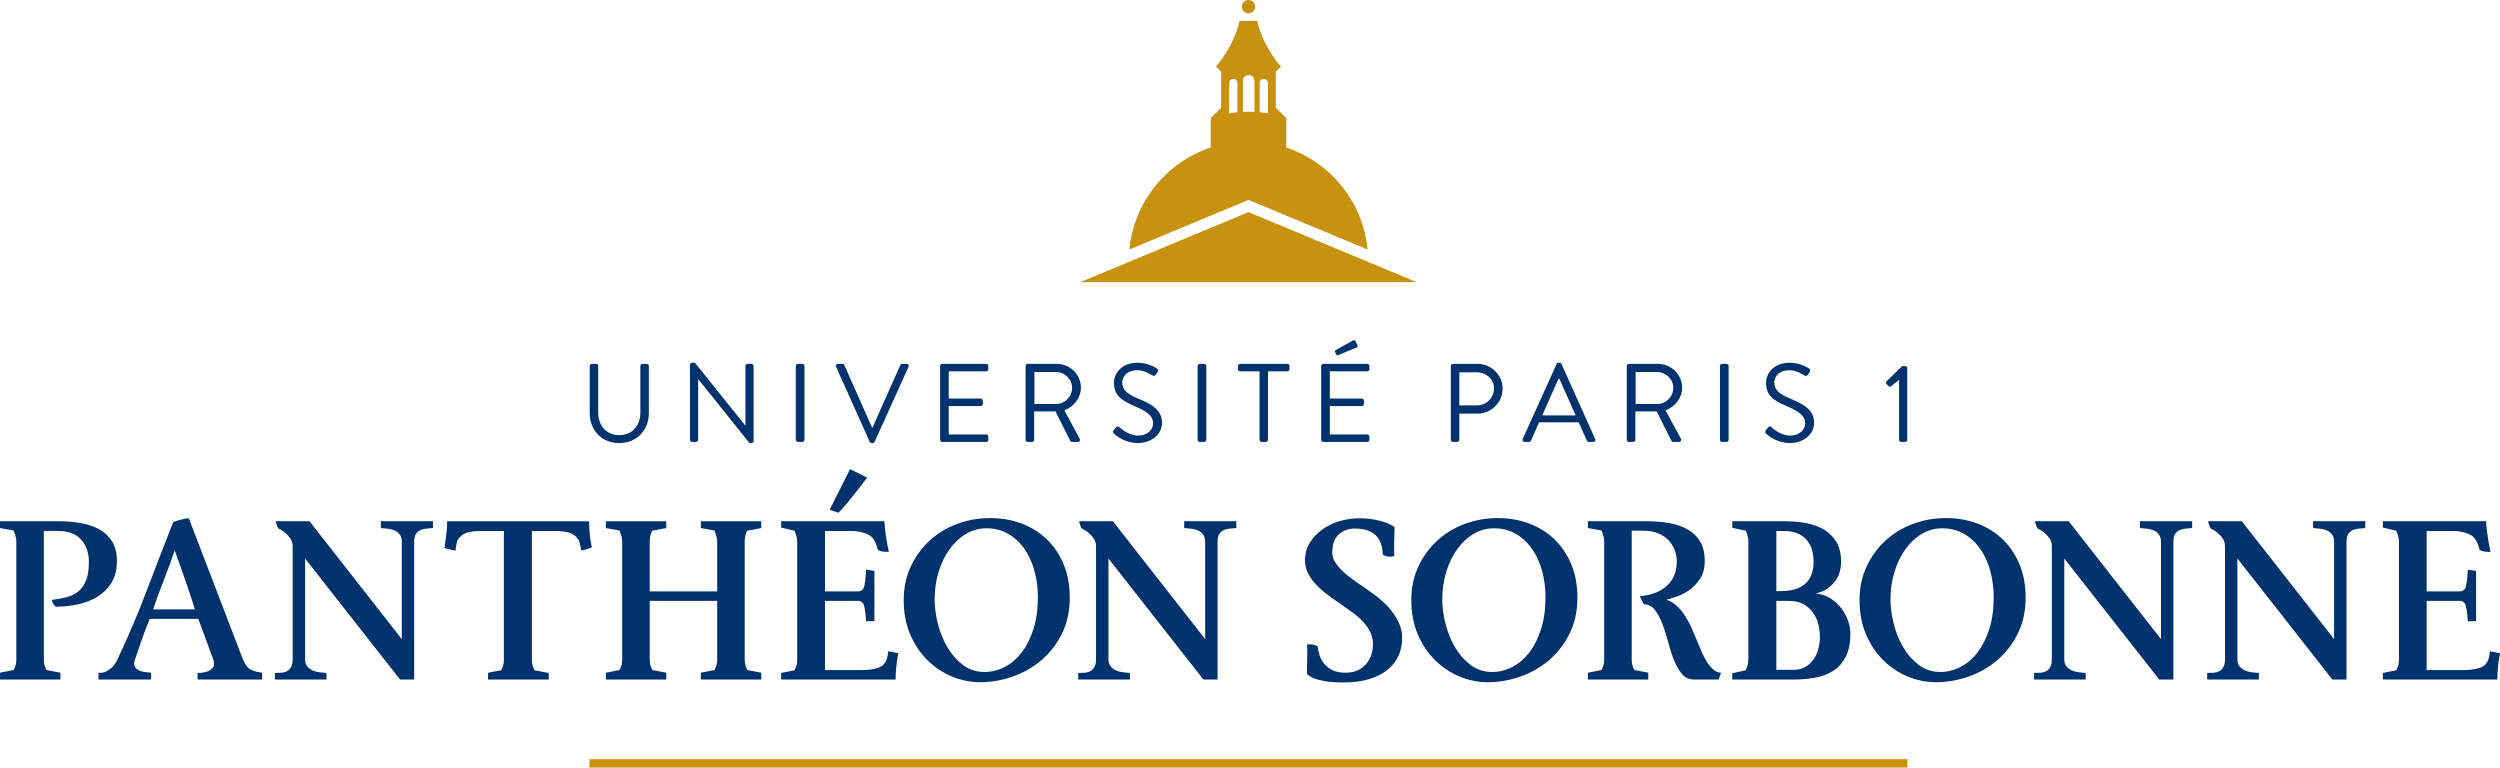
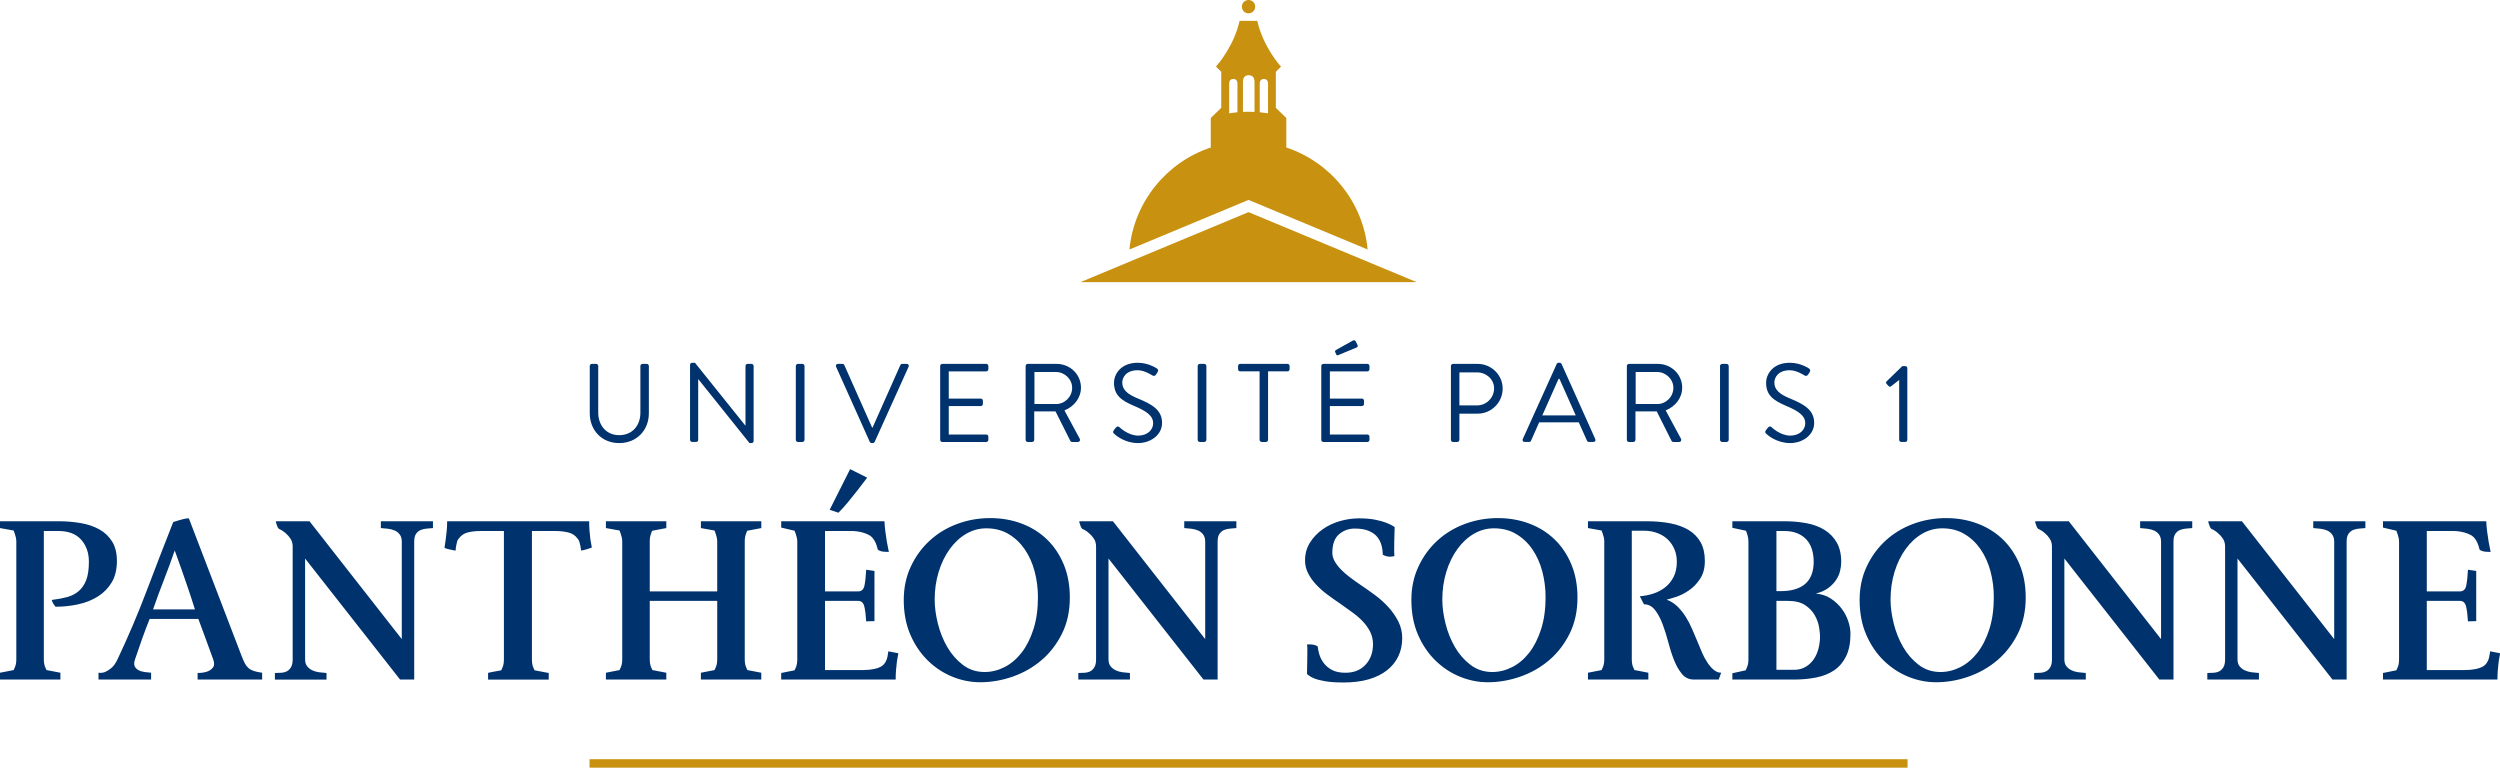
- <svg xmlns="http://www.w3.org/2000/svg" width="781.636" height="240" viewBox="0 0 781.636 240">
+ <svg xmlns="http://www.w3.org/2000/svg" version="1.1" viewBox="0 0 781.6 240">
  <path d="M390.344 4.17a2.085 2.085 0 1 0 0-4.17 2.085 2.085 0 0 0 0 4.17zm0 62.15L337.8 88.201h105.093l-52.55-21.88zm-.002-3.821l1.36.564 35.878 14.941c-1.433-14.937-11.653-27.307-25.429-31.889v-9.221l-3.269-3.177V22.442l1.61-1.597c-.22-.24-5.599-6.204-7.416-14.328h-5.529c-1.74 7.79-6.76 13.594-7.361 14.274l-.015.026 1.634 1.623v11.275l-3.27 3.177v9.221c-13.777 4.582-23.997 16.95-25.426 31.891l35.878-14.94 1.355-.565zm3.503-36.36h.002c0-.608.21-1.453 1.293-1.453 1.082 0 1.294.859 1.294 1.454v9.284a38.168 38.168 0 0 0-2.589-.328V26.14zm-6.97 8.968c-.87.08-1.732.19-2.588.331V26.14h.002c0-.61.21-1.454 1.295-1.454 1.081 0 1.291.859 1.291 1.454v8.967zm1.724-9.567c0-.849.294-2.029 1.81-2.029 1.508 0 1.805 1.201 1.805 2.029v9.445a36.163 36.163 0 0 0-3.615 0V25.54zM184.31 237.364V240h412.072v-2.636H184.311z" fill="#c8910f" />
  <path d="M34.95 182.039c1.065-1.802 1.598-4.025 1.598-6.664 0-2.436-.492-4.454-1.484-6.054-.99-1.599-2.323-2.867-3.997-3.807-1.676-.937-3.618-1.597-5.825-1.978a41.135 41.135 0 0 0-6.969-.572H0v2.132l4.264.763c.1.355.228.711.38 1.066.102.303.202.661.304 1.065.103.408.152.839.152 1.294v36.777c0 .965-.125 1.764-.38 2.398-.253.635-.407.98-.456 1.03L0 210.325v2.133h18.884v-2.133l-4.344-.838a20.809 20.809 0 0 1-.457-.991c-.254-.66-.379-1.473-.379-2.438v-40.05h4.492c3.198 0 5.597.915 7.196 2.741 1.598 1.828 2.399 4.112 2.399 6.854 0 2.389-.28 4.303-.838 5.75-.56 1.446-1.346 2.605-2.36 3.462-1.017.868-2.234 1.486-3.654 1.869-1.424.382-2.998.672-4.723.875 0 .206.05.407.152.61.204.455.534.965.991 1.522 2.438 0 4.81-.255 7.12-.763 2.31-.505 4.365-1.332 6.168-2.476 1.803-1.143 3.237-2.612 4.303-4.413zm42.707 26.8a4.911 4.911 0 0 1-1.105-1.446c-.303-.58-.635-1.33-.99-2.244l-16.52-43.098c-.458 0-.966.065-1.523.188a23.59 23.59 0 0 0-1.599.42c-.559.203-1.143.38-1.752.531a1783.846 1783.846 0 0 0-8.298 21.474 289.843 289.843 0 0 1-9.06 21.318c-.611 1.323-1.271 2.274-1.982 2.856-.71.586-1.369 1.005-1.98 1.258-.712.256-1.395.331-2.055.227v2.133h16.448v-2.133a30.668 30.668 0 0 1-2.094-.227c-.736-.103-1.371-.305-1.904-.609-.533-.305-.914-.71-1.143-1.217-.228-.51-.19-1.22.115-2.133.709-2.135 1.444-4.264 2.207-6.399.76-2.129 1.547-4.21 2.36-6.241H62.01a720.245 720.245 0 0 1 2.322 6.284c.787 2.157 1.56 4.276 2.322 6.358.405 1.116.38 1.967-.076 2.549a3.78 3.78 0 0 1-1.752 1.254c-.865.307-1.877.46-3.045.46v2.056h20.178v-2.133c-1.118-.152-2.005-.34-2.665-.568-.66-.231-1.207-.535-1.637-.917zm-29.808-18.31a233.963 233.963 0 0 1 3.39-9.212c1.19-3.05 2.32-6.116 3.386-9.214.61 1.625 1.28 3.487 2.017 5.596.734 2.106 1.432 4.128 2.094 6.054a262.595 262.595 0 0 1 2.209 6.776H47.849zm71.221-25.435c.76.05 1.533.125 2.32.225.787.105 1.486.295 2.094.574.609.279 1.117.7 1.523 1.258.405.557.608 1.295.608 2.207v30.454L96.76 162.96h-10.51c0 .258.05.512.153.764.1.26.19.51.266.766.074.255.238.534.494.838.81.35 1.522.811 2.131 1.367a7.736 7.736 0 0 1 1.523 1.715c.456.688.684 1.513.684 2.476v35.259c0 1.014-.166 1.815-.494 2.398-.332.58-.752 1.014-1.258 1.293-.506.277-1.102.442-1.789.494-.686.05-1.358.075-2.018.075v2.056h16.142v-2.056a36.095 36.095 0 0 1-2.321-.23 6.974 6.974 0 0 1-2.132-.61 4.535 4.535 0 0 1-1.598-1.259c-.43-.531-.647-1.256-.647-2.168v-31.522l29.694 37.843h4.416v-43.093c0-1.119.203-1.955.61-2.516.404-.556.9-.95 1.484-1.18a6.536 6.536 0 0 1 1.903-.418 114.45 114.45 0 0 0 1.865-.154v-2.13h.005v-.008H119.07v2.135zm65.239.88a38.476 38.476 0 0 1-.115-3.008h-.003v.009h-44.392c0 1.067-.05 2.092-.151 3.084a97.412 97.412 0 0 1-.306 2.627c-.153.912-.28 1.776-.38 2.588.405.2.823.34 1.255.418.433.072.824.164 1.18.263.406.105.763.153 1.066.153 0-.505.05-.99.152-1.447.1-.404.19-.81.266-1.217.076-.406.24-.736.494-.991.711-1.015 1.65-1.675 2.817-1.978 1.168-.307 2.537-.459 4.113-.459h7.235v40.128c0 .965-.127 1.764-.381 2.398-.255.636-.406.98-.457 1.03a81.361 81.361 0 0 0-2.74.492c-.609.125-1.015.217-1.217.265-.203.05-.254.077-.152.077v2.055h18.961v-2.055l-4.417-.84a22.52 22.52 0 0 1-.457-.99c-.254-.659-.38-1.47-.38-2.436v-40.127h7.233c1.523 0 2.906.152 4.152.455 1.241.305 2.219.965 2.93 1.981.252.256.43.588.533.992.102.405.202.813.305 1.217.1.455.178.94.227 1.447.254 0 .56-.052.916-.154.658-.153 1.471-.41 2.436-.764-.151-.808-.303-1.674-.457-2.588a46.626 46.626 0 0 1-.266-2.625zm34.82-.875l4.265.764c.1.354.228.71.38 1.065.1.304.2.662.303 1.066.102.408.153.838.153 1.293v15.61h-21.092v-15.61c0-.912.125-1.699.38-2.359.101-.356.229-.69.38-.991l4.418-.84v-2.13h-18.884v2.13l4.264.764c.104.355.231.711.383 1.066.1.303.2.661.303 1.065.1.408.152.838.152 1.293v36.778c0 .965-.127 1.764-.381 2.397-.254.635-.408.981-.457 1.03l-4.264.837v2.133h18.884v-2.133l-4.34-.836a20.838 20.838 0 0 1-.457-.992c-.252-.66-.38-1.473-.38-2.438v-18.197h21.093v18.197c0 .965-.129 1.764-.383 2.398-.254.635-.406.98-.455 1.03l-4.266.836v2.133h18.884v-2.133l-4.338-.83a19.174 19.174 0 0 1-.457-.99c-.254-.66-.381-1.474-.381-2.439V169.29c0-.912.127-1.699.38-2.359.101-.356.23-.69.382-.991l4.416-.84v-2.131H219.13v2.131zm46.12-8.263a146.616 146.616 0 0 0 2.895-3.619 797.241 797.241 0 0 0 2.969-3.883l-5.33-2.663-6.398 12.717 2.741.912a47.593 47.593 0 0 0 3.123-3.464zm12.255 48.232c-.153.92-.457 1.678-.914 2.29a3.577 3.577 0 0 1-1.407 1.18 7.633 7.633 0 0 1-1.869.61c-.66.13-1.309.217-1.942.269-.635.047-1.18.072-1.637.072h-11.802v-21.625h10.355c1.016 0 1.662.596 1.943 1.789.277 1.194.467 2.729.57 4.606l2.59-.072V178.5l-2.59-.382c-.101 2.081-.28 3.729-.532 4.948-.255 1.22-.913 1.83-1.979 1.83h-10.356V166.01h8.377c.457 0 .988.04 1.6.117.608.077 1.23.2 1.864.379a9.5 9.5 0 0 1 1.828.723 3.902 3.902 0 0 1 1.41 1.22c.457.608.81 1.319 1.065 2.132.152.453.279.886.381 1.291.203.154.46.28.76.381.257.106.597.182 1.031.23.43.05.977.076 1.637.076a301.545 301.545 0 0 1-.61-3.123 92.633 92.633 0 0 1-.457-3.084 39.485 39.485 0 0 1-.305-3.389h-32.281v1.978l4.188.991c.1.357.23.713.381 1.066.099.302.2.66.304 1.066.1.405.151.837.151 1.294v36.776c0 .965-.128 1.764-.38 2.398-.257.635-.408.979-.458 1.03l-4.19.838v2.057h35.788c0-1.015.04-1.994.115-2.934.076-.935.164-1.81.266-2.627.156-.914.305-1.8.457-2.66l-3.122-.612c-.052.506-.13.99-.23 1.443zm49.813-36.43c-2.235-2.154-4.873-3.809-7.92-4.949-3.042-1.143-6.32-1.713-9.822-1.713-3.602 0-7.04.61-10.313 1.83-3.275 1.215-6.143 2.958-8.604 5.217-2.463 2.258-4.432 4.962-5.903 8.11-1.471 3.145-2.205 6.624-2.205 10.43 0 4.062.686 7.677 2.055 10.85 1.37 3.172 3.184 5.861 5.444 8.07 2.255 2.21 4.806 3.897 7.651 5.065 2.843 1.167 5.76 1.75 8.756 1.75 3.4 0 6.774-.583 10.126-1.75 3.352-1.17 6.346-2.869 8.985-5.104 2.64-2.234 4.783-5 6.434-8.3 1.648-3.298 2.473-7.082 2.473-11.344 0-3.809-.633-7.247-1.901-10.32-1.272-3.067-3.02-5.683-5.256-7.842zm-4.225 28.098c-.939 2.918-2.182 5.364-3.73 7.346-1.55 1.979-3.325 3.477-5.329 4.493-2.008 1.016-4.075 1.522-6.206 1.522-2.59 0-4.86-.746-6.817-2.245-1.955-1.496-3.578-3.363-4.873-5.596-1.293-2.232-2.27-4.686-2.93-7.348-.66-2.666-.991-5.139-.991-7.424 0-3.096.42-6.001 1.257-8.72.837-2.711 1.99-5.09 3.462-7.116 1.471-2.03 3.184-3.617 5.139-4.758 1.954-1.143 4.048-1.715 6.282-1.715 2.64 0 4.963.596 6.968 1.789 2.006 1.194 3.694 2.79 5.065 4.797 1.368 2.002 2.398 4.302 3.082 6.89a31.437 31.437 0 0 1 1.029 8.073c0 3.754-.471 7.094-1.408 10.012zm47.154-31.642c.762.05 1.537.125 2.324.225.787.105 1.485.295 2.094.574.608.279 1.115.7 1.522 1.258.404.557.609 1.295.609 2.207v30.454l-28.856-36.853h-10.51c0 .258.05.512.152.764.099.26.19.51.267.766.072.255.238.534.494.838a7.71 7.71 0 0 1 2.13 1.367 7.688 7.688 0 0 1 1.521 1.715c.457.688.685 1.513.685 2.476v35.259c0 1.014-.164 1.815-.492 2.398-.334.58-.752 1.014-1.258 1.293-.508.277-1.103.442-1.79.494a27.17 27.17 0 0 1-2.017.075v2.056h16.142v-2.056a35.972 35.972 0 0 1-2.322-.23 6.988 6.988 0 0 1-2.131-.61 4.534 4.534 0 0 1-1.598-1.259c-.433-.531-.65-1.256-.65-2.168v-31.522l29.697 37.843h4.417v-43.093c0-1.119.203-1.955.609-2.516.407-.556.903-.95 1.485-1.18a6.572 6.572 0 0 1 1.905-.418 111.16 111.16 0 0 0 1.865-.154v-2.13h.002v-.008h-16.296v2.135zm63.844 24.747a28.994 28.994 0 0 0-4.227-3.805 114.24 114.24 0 0 0-4.647-3.272 79.176 79.176 0 0 1-3.232-2.326 22.955 22.955 0 0 1-2.779-2.432c-.813-.84-1.466-1.689-1.944-2.551-.481-.863-.721-1.727-.721-2.59 0-2.69.695-4.635 2.092-5.827 1.395-1.191 3.034-1.79 4.913-1.79 1.771 0 3.232.243 4.375.722 1.143.486 2.029 1.117 2.666 1.906a6.953 6.953 0 0 1 1.328 2.625c.26.965.383 1.93.383 2.895.307.2.635.353.991.455.304.102.685.164 1.142.192.455.025.963-.038 1.522-.192-.05-.453-.076-1.178-.076-2.17 0-.988.01-1.988.038-3.004.024-1.016.065-2.308.114-3.883-.71-.51-1.6-.963-2.665-1.367-.912-.357-2.066-.674-3.463-.953-1.4-.277-3.06-.418-4.986-.418-2.032 0-4.049.293-6.053.875-2.006.584-3.807 1.446-5.407 2.588a14.529 14.529 0 0 0-3.922 4.15c-1.016 1.624-1.522 3.476-1.522 5.556 0 1.424.317 2.758.952 4a15.284 15.284 0 0 0 2.476 3.5c1.014 1.099 2.18 2.134 3.5 3.124 1.32.99 2.667 1.942 4.036 2.856 1.269.914 2.526 1.816 3.768 2.701a22.99 22.99 0 0 1 3.313 2.856c.962 1.016 1.74 2.105 2.324 3.273.58 1.17.875 2.463.875 3.883 0 2.588-.775 4.72-2.325 6.395-1.547 1.676-3.642 2.516-6.279 2.516-1.78 0-3.212-.31-4.303-.916-1.09-.607-1.956-1.357-2.59-2.244-.633-.89-1.076-1.803-1.331-2.743-.25-.937-.408-1.71-.46-2.322a2.662 2.662 0 0 0-.76-.38c-.255-.103-.606-.18-1.065-.23a8.096 8.096 0 0 0-1.52 0c.098.405.139 1.129.11 2.17-.02 1.04-.035 2.069-.035 3.083a105.632 105.632 0 0 0-.076 3.96c.507.505 1.244.96 2.209 1.368.857.358 2.029.658 3.497.914 1.473.254 3.403.381 5.788.381 2.942 0 5.546-.332 7.803-.99 2.263-.66 4.163-1.6 5.71-2.819 1.555-1.217 2.733-2.676 3.546-4.379.81-1.698 1.218-3.586 1.218-5.671 0-1.876-.408-3.615-1.218-5.217a20.273 20.273 0 0 0-3.083-4.453zm51.935-21.203c-2.232-2.154-4.871-3.809-7.918-4.949-3.045-1.143-6.32-1.713-9.823-1.713-3.604 0-7.042.614-10.317 1.83-3.274 1.215-6.14 2.958-8.603 5.217-2.461 2.258-4.432 4.962-5.9 8.11-1.475 3.145-2.212 6.624-2.212 10.43 0 4.062.693 7.677 2.059 10.85 1.369 3.172 3.186 5.861 5.442 8.07 2.26 2.21 4.811 3.897 7.655 5.065 2.842 1.167 5.76 1.75 8.755 1.75 3.402 0 6.777-.583 10.129-1.75 3.35-1.17 6.343-2.869 8.984-5.104 2.638-2.234 4.781-5 6.434-8.3 1.646-3.298 2.474-7.082 2.474-11.344 0-3.809-.635-7.247-1.902-10.32-1.27-3.067-3.02-5.683-5.257-7.842zm-4.222 28.098c-.937 2.918-2.18 5.364-3.728 7.346-1.55 1.979-3.325 3.477-5.33 4.493-2.01 1.016-4.074 1.522-6.207 1.522-2.588 0-4.862-.746-6.815-2.245-1.957-1.496-3.583-3.363-4.876-5.596-1.293-2.232-2.273-4.686-2.93-7.348-.662-2.666-.992-5.139-.992-7.424 0-3.096.418-6.001 1.254-8.72.84-2.711 1.995-5.09 3.467-7.116 1.471-2.03 3.184-3.617 5.139-4.758 1.953-1.143 4.047-1.715 6.282-1.715 2.64 0 4.96.596 6.965 1.789 2.007 1.194 3.698 2.79 5.065 4.797 1.369 2.002 2.4 4.302 3.087 6.89a31.516 31.516 0 0 1 1.025 8.073c0 3.754-.47 7.094-1.406 10.012zm52.036 10.463a20.57 20.57 0 0 1-1.674-3.082 78.532 78.532 0 0 1-1.445-3.461c-.565-1.323-1.136-2.671-1.717-4.038a25.91 25.91 0 0 0-2.018-3.845 17.818 17.818 0 0 0-2.588-3.2 9.254 9.254 0 0 0-3.348-2.094c.658-.153 1.647-.443 2.969-.877 1.32-.427 2.65-1.102 3.996-2.014 1.346-.914 2.512-2.12 3.505-3.615.991-1.501 1.484-3.363 1.484-5.6 0-2.335-.449-4.288-1.334-5.86-.888-1.574-2.13-2.844-3.728-3.807-1.6-.963-3.516-1.664-5.751-2.096-2.233-.43-4.717-.646-7.46-.646h-18.272v2.132l4.264.763c.1.355.227.711.38 1.066.1.303.202.661.306 1.065.099.408.152.839.152 1.294v36.777c0 .965-.127 1.764-.383 2.398-.256.635-.407.98-.455 1.03l-4.264.836v2.133h18.883v-2.133l-4.341-.843a19.165 19.165 0 0 1-.457-.992c-.257-.656-.383-1.47-.383-2.436v-40.128h3.807c1.574 0 3.01.258 4.301.766 1.295.508 2.375 1.196 3.24 2.057a9.308 9.308 0 0 1 2.016 3.045c.481 1.17.721 2.438.721 3.81 0 1.827-.33 3.4-.991 4.722-.658 1.317-1.537 2.411-2.625 3.27a11.95 11.95 0 0 1-3.731 1.98 17.852 17.852 0 0 1-4.227.841l1.296 2.51c1.37 0 2.512.586 3.426 1.752.914 1.165 1.7 2.613 2.36 4.337a55.053 55.053 0 0 1 1.79 5.673c.532 2.057 1.14 3.948 1.829 5.676.684 1.723 1.508 3.17 2.473 4.338.965 1.167 2.21 1.75 3.728 1.75h7.768l.762-2.133c-.812 0-1.574-.291-2.285-.875-.71-.582-1.37-1.334-1.98-2.246zm41.948-16.895c-.914-1.221-2.043-2.274-3.387-3.164-1.346-.885-2.908-1.406-4.682-1.56 1.572-.405 2.866-.989 3.883-1.75 1.014-.763 1.825-1.601 2.436-2.513a8.605 8.605 0 0 0 1.254-2.856c.231-.99.346-1.914.346-2.779 0-2.438-.471-4.467-1.408-6.091a11.089 11.089 0 0 0-3.807-3.922c-1.6-.99-3.477-1.688-5.634-2.092-2.155-.408-4.455-.613-6.891-.613h-16.292v2.056l4.264.913c.104.355.227.713.382 1.066.1.302.19.66.263 1.066.076.405.115.836.115 1.294v36.7c0 .967-.127 1.766-.38 2.4-.257.631-.41 1-.46 1.104l-4.186.914v1.977h19.266c2.486 0 4.81-.213 6.967-.647 2.157-.43 4.022-1.178 5.598-2.244 1.57-1.066 2.815-2.523 3.725-4.377.912-1.85 1.371-4.199 1.371-7.043 0-1.217-.227-2.526-.686-3.92a13.472 13.472 0 0 0-2.057-3.92zm-20.404-24.291h2.436c1.572 0 2.944.24 4.109.72 1.17.483 2.136 1.159 2.895 2.018a7.994 7.994 0 0 1 1.676 3.047c.352 1.167.534 2.438.534 3.807 0 6.142-3.48 9.212-10.431 9.212h-1.22v-18.804zm13.17 36.661c-.304 1.245-.786 2.362-1.446 3.352a8.03 8.03 0 0 1-2.549 2.434c-1.043.635-2.299.953-3.77.953h-5.405v-21.55h3.583c2.279 0 4.082.445 5.402 1.334 1.32.89 2.321 1.941 3.004 3.162.688 1.219 1.13 2.448 1.335 3.692.202 1.244.306 2.221.306 2.93 0 1.22-.156 2.453-.46 3.693zm57.61-34.036c-2.237-2.154-4.877-3.809-7.92-4.949-3.045-1.143-6.32-1.713-9.823-1.713-3.606 0-7.04.61-10.316 1.83-3.273 1.215-6.14 2.958-8.602 5.217-2.465 2.258-4.432 4.962-5.903 8.11-1.472 3.145-2.207 6.624-2.207 10.43 0 4.062.688 7.677 2.055 10.85 1.369 3.172 3.184 5.861 5.444 8.07 2.257 2.21 4.81 3.897 7.653 5.065 2.842 1.167 5.762 1.75 8.756 1.75 3.401 0 6.774-.583 10.126-1.75 3.35-1.17 6.347-2.869 8.987-5.104 2.639-2.234 4.78-5 6.432-8.3 1.65-3.298 2.473-7.082 2.473-11.344 0-3.809-.633-7.247-1.902-10.32-1.272-3.067-3.02-5.683-5.253-7.842zm-4.227 28.098c-.935 2.918-2.18 5.364-3.726 7.346-1.55 1.979-3.324 3.477-5.33 4.493-2.01 1.016-4.073 1.522-6.206 1.522-2.59 0-4.864-.746-6.817-2.245-1.956-1.496-3.581-3.363-4.874-5.596-1.293-2.232-2.274-4.686-2.932-7.348-.662-2.666-.99-5.139-.99-7.424 0-3.096.42-6.001 1.256-8.72.836-2.711 1.99-5.09 3.465-7.116 1.47-2.03 3.184-3.617 5.14-4.758 1.952-1.143 4.046-1.715 6.28-1.715 2.639 0 4.96.596 6.968 1.789 2.006 1.194 3.696 2.79 5.065 4.797 1.369 2.002 2.395 4.302 3.083 6.89.685 2.588 1.025 5.279 1.025 8.073 0 3.754-.467 7.094-1.407 10.012zm47.15-31.642a38.7 38.7 0 0 1 2.32.225c.789.105 1.484.295 2.096.574.607.279 1.113.7 1.52 1.258.408.557.611 1.295.611 2.207v30.454l-28.856-36.853h-10.506c0 .258.048.512.149.764.102.26.188.51.268.766.076.255.238.534.495.838a7.702 7.702 0 0 1 2.13 1.367 7.655 7.655 0 0 1 1.522 1.715c.455.688.685 1.513.685 2.476v35.259c0 1.014-.16 1.815-.493 2.398-.33.58-.753 1.014-1.256 1.293-.51.277-1.104.442-1.79.494s-1.357.075-2.02.075v2.056h16.14v-2.056a36.296 36.296 0 0 1-2.32-.23c-.787-.101-1.5-.308-2.13-.61a4.511 4.511 0 0 1-1.6-1.259c-.43-.531-.647-1.256-.647-2.168v-31.522l29.696 37.843h4.42v-43.093c0-1.119.203-1.955.608-2.516.408-.556.902-.95 1.486-1.18a6.548 6.548 0 0 1 1.903-.418c.686-.051 1.31-.103 1.865-.154v-2.138h-16.295v2.135zm70.426-2.135h-16.298v2.135a39.02 39.02 0 0 1 2.325.225c.787.105 1.488.295 2.095.574.606.279 1.113.7 1.52 1.258.408.557.61 1.295.61 2.207v30.454l-28.856-36.853h-10.505c0 .258.05.512.151.764.1.26.187.51.265.766.076.255.24.534.496.838a7.72 7.72 0 0 1 2.133 1.367 7.686 7.686 0 0 1 1.519 1.715c.457.688.686 1.513.686 2.476v35.259c0 1.014-.162 1.815-.492 2.398-.334.58-.752 1.014-1.258 1.293-.506.277-1.103.442-1.79.494-.687.05-1.357.075-2.019.075v2.056h16.142v-2.056a36.333 36.333 0 0 1-2.325-.23 6.993 6.993 0 0 1-2.13-.61 4.542 4.542 0 0 1-1.6-1.259c-.43-.531-.645-1.256-.645-2.168v-31.522l29.694 37.843h4.421v-43.093c0-1.119.201-1.955.61-2.516.405-.556.9-.95 1.484-1.18a6.537 6.537 0 0 1 1.902-.418c.686-.051 1.309-.103 1.866-.154v-2.13h-.001v-.008zm39 40.666c-.051.506-.125.99-.226 1.443-.155.92-.46 1.678-.914 2.29-.36.508-.829.903-1.413 1.18a7.654 7.654 0 0 1-1.864.61c-.662.13-1.31.217-1.945.269-.638.047-1.178.072-1.637.072h-11.802v-21.625h10.357c1.015 0 1.66.596 1.94 1.789.278 1.194.469 2.729.57 4.606l2.59-.072V178.5l-2.59-.382c-.1 2.081-.276 3.729-.534 4.948-.25 1.22-.91 1.83-1.976 1.83h-10.355V166.01h8.376c.459 0 .988.04 1.598.117.609.077 1.233.2 1.867.379.633.178 1.245.42 1.826.723a3.89 3.89 0 0 1 1.415 1.22 7.15 7.15 0 0 1 1.065 2.132c.15.453.277.886.38 1.291.202.154.456.28.76.381.256.106.598.182 1.028.23.433.05.978.076 1.64.076a259.22 259.22 0 0 1-.611-3.123 97.967 97.967 0 0 1-.455-3.084 38.09 38.09 0 0 1-.304-3.389h-32.287v1.978l4.191.991c.1.357.228.713.383 1.066.097.302.198.66.3 1.066.104.405.157.837.157 1.294v36.776c0 .965-.127 1.764-.385 2.398-.254.635-.404.979-.455 1.03l-4.192.838v2.057h35.79c0-1.015.04-1.994.113-2.934.078-.935.164-1.81.265-2.627.153-.914.306-1.8.458-2.66l-3.124-.612zM202.861 129.18v-14.75a.688.688 0 0 0-.663-.664h-1.325a.662.662 0 0 0-.662.664v14.61c0 3.979-2.508 7.011-6.624 7.011-4.079 0-6.556-3.105-6.556-7.083v-14.538a.661.661 0 0 0-.661-.664h-1.325a.685.685 0 0 0-.664.664h-.001v14.75c0 5.3 3.73 9.345 9.205 9.345 5.51 0 9.276-4.046 9.276-9.345zm13.54 8.993h1.219a.664.664 0 0 0 .665-.663v-18.97h.033l16.007 19.983h.628c.35 0 .663-.277.663-.627v-23.466a.685.685 0 0 0-.663-.664h-1.221a.66.66 0 0 0-.662.664v18.585h-.072l-15.726-19.598h-.871c-.35 0-.663.28-.663.628v23.465c0 .35.315.663.663.663zm33.066.004h1.395c.35 0 .663-.314.663-.665V114.43a.688.688 0 0 0-.663-.664h-1.395a.688.688 0 0 0-.664.664v23.082a.69.69 0 0 0 .664.665zm22.46-.037c.105.21.347.385.592.385h.347c.28 0 .487-.177.593-.385l10.6-23.467c.213-.453-.068-.907-.592-.907h-1.397a.68.68 0 0 0-.59.385l-8.682 19.526h-.14l-8.683-19.526a.638.638 0 0 0-.593-.385h-1.394c-.523 0-.802.454-.592.907l10.53 23.467zm22.672.039h13.74a.66.66 0 0 0 .66-.662v-1.01c0-.35-.28-.664-.66-.664H296.62v-8.891h10.008a.662.662 0 0 0 .661-.664v-1.012a.687.687 0 0 0-.661-.664H296.62v-8.508h11.717a.663.663 0 0 0 .662-.664v-1.01c0-.35-.28-.664-.662-.664h-13.74a.662.662 0 0 0-.662.664l.002 23.087c0 .351.276.662.661.662zm42.97-1.013l-4.778-8.858c3.035-1.22 5.162-3.907 5.162-7.113 0-4.15-3.417-7.429-7.601-7.429h-9.033a.662.662 0 0 0-.663.664l-.002 23.085a.66.66 0 0 0 .663.662h1.359a.685.685 0 0 0 .665-.662v-8.891H330l4.64 9.239c.068.137.243.314.555.314h1.78c.593 0 .838-.557.593-1.01zm-14.158-10.85v-10.006h6.766c2.685 0 5.022 2.267 5.022 4.919 0 2.86-2.339 5.09-5.022 5.09v-.003h-6.766zm25.007 9.382c.452.42 3.241 2.825 7.357 2.825 4.08 0 7.533-2.65 7.533-6.275 0-4.047-3.033-5.826-7.741-7.743-2.929-1.22-4.705-2.581-4.705-4.917 0-1.464 1.116-3.835 4.812-3.835 2.128 0 4.322 1.464 4.566 1.603.557.313.908.171 1.222-.316.14-.208.28-.453.419-.661.416-.663 0-1.081-.212-1.186 0 0-2.544-1.776-5.963-1.776-5.541 0-7.425 3.835-7.425 6.206 0 3.977 2.304 5.547 6.139 7.217 4.008 1.676 6.1 3.105 6.1 5.512 0 2.058-1.845 3.837-4.673 3.837-3.101 0-5.647-2.442-5.892-2.652-.487-.418-.873-.136-1.22.316-.177.208-.35.452-.523.662-.418.663-.07.94.206 1.183zm26.685 2.479h1.395c.35 0 .664-.314.664-.665V114.43a.688.688 0 0 0-.664-.664h-1.395a.688.688 0 0 0-.663.664v23.082a.69.69 0 0 0 .663.665zm27.412-24.41h-14.786a.66.66 0 0 0-.661.663v1.009a.66.66 0 0 0 .661.663h6.069v21.41c0 .351.317.665.661.665h1.327c.35 0 .662-.314.662-.665v-21.41h6.067a.664.664 0 0 0 .665-.663v-1.01a.663.663 0 0 0-.665-.663zm15.275-2.896c.138.279.314.279.8.07l5.618-2.337c.277-.106.346-.455.209-.734l-.627-1.252c-.173-.316-.695-.247-.906-.106l-5.231 2.93c-.208.106-.348.383-.208.662l.345.767zm-4.04 27.308h13.738a.66.66 0 0 0 .663-.662v-1.01a.662.662 0 0 0-.663-.664h-11.716v-8.891h10.007c.349 0 .665-.28.665-.664v-1.012a.69.69 0 0 0-.665-.664h-10.007v-8.508h11.716a.662.662 0 0 0 .663-.664v-1.01a.662.662 0 0 0-.663-.664H413.75a.663.663 0 0 0-.665.664v23.087a.66.66 0 0 0 .665.662zm40.527-.002h1.326a.687.687 0 0 0 .664-.662v-8.196h5.753c4.255 0 7.774-3.521 7.774-7.845 0-4.22-3.52-7.708-7.81-7.708h-7.707a.662.662 0 0 0-.662.664v23.085c0 .348.279.662.662.662zm1.99-21.757h5.546c2.856 0 5.298 2.159 5.298 4.983 0 3-2.442 5.337-5.298 5.337h-5.546v-10.32zm41.886 21.753c.526 0 .803-.45.591-.906L488.212 113.8c-.106-.212-.277-.385-.59-.385h-.348c-.314 0-.489.173-.593.385l-10.601 23.467c-.208.457.07.91.595.906h1.395a.64.64 0 0 0 .59-.384l2.545-5.753h12.38l2.578 5.753c.07.174.283.384.593.384h1.397zm-15.97-8.296l5.089-11.44h.279c1.71 3.803 3.383 7.638 5.093 11.44h-10.462zm27.102 8.3h1.36a.683.683 0 0 0 .662-.662v-8.891h6.66l4.638 9.239a.612.612 0 0 0 .56.314h1.782c.591 0 .835-.557.591-1.01l-4.78-8.859c3.036-1.22 5.163-3.907 5.163-7.113 0-4.15-3.42-7.429-7.607-7.429h-9.029a.662.662 0 0 0-.663.664l-.002.001v23.084c0 .351.282.662.665.662zm2.092-21.867h6.766c2.683 0 5.02 2.267 5.02 4.919 0 2.86-2.337 5.09-5.02 5.09v-.003h-6.766v-10.006zm28.428-2.544h-1.394a.687.687 0 0 0-.663.664v23.082c0 .351.314.665.663.665h1.394a.686.686 0 0 0 .662-.665V114.43a.686.686 0 0 0-.662-.664zm12.489 21.932c.455.42 3.242 2.825 7.356 2.825 4.082 0 7.533-2.65 7.533-6.275 0-4.047-3.032-5.826-7.74-7.743-2.931-1.22-4.71-2.581-4.71-4.917 0-1.464 1.117-3.835 4.815-3.835 2.126 0 4.324 1.464 4.567 1.603.556.313.905.171 1.221-.316.138-.208.277-.453.42-.661.416-.663 0-1.081-.212-1.186 0 0-2.544-1.776-5.96-1.776-5.55 0-7.43 3.835-7.43 6.206 0 3.977 2.302 5.547 6.138 7.217 4.008 1.676 6.102 3.105 6.102 5.512 0 2.058-1.847 3.837-4.673 3.837-3.105 0-5.647-2.442-5.893-2.652-.492-.418-.873-.136-1.222.316-.177.208-.35.452-.524.662-.418.663-.069.94.212 1.183zm38.155-14.993c.245.278.524.243.803.035l2.508-1.953v18.723c0 .351.279.665.662.665h1.258c.347 0 .626-.314.626-.665v-22.385c0-.348-.279-.664-.626-.664h-.94l-4.886 4.742c-.174.177-.314.489-.07.768l.665.734z" fill="#00326e" />
</svg>
